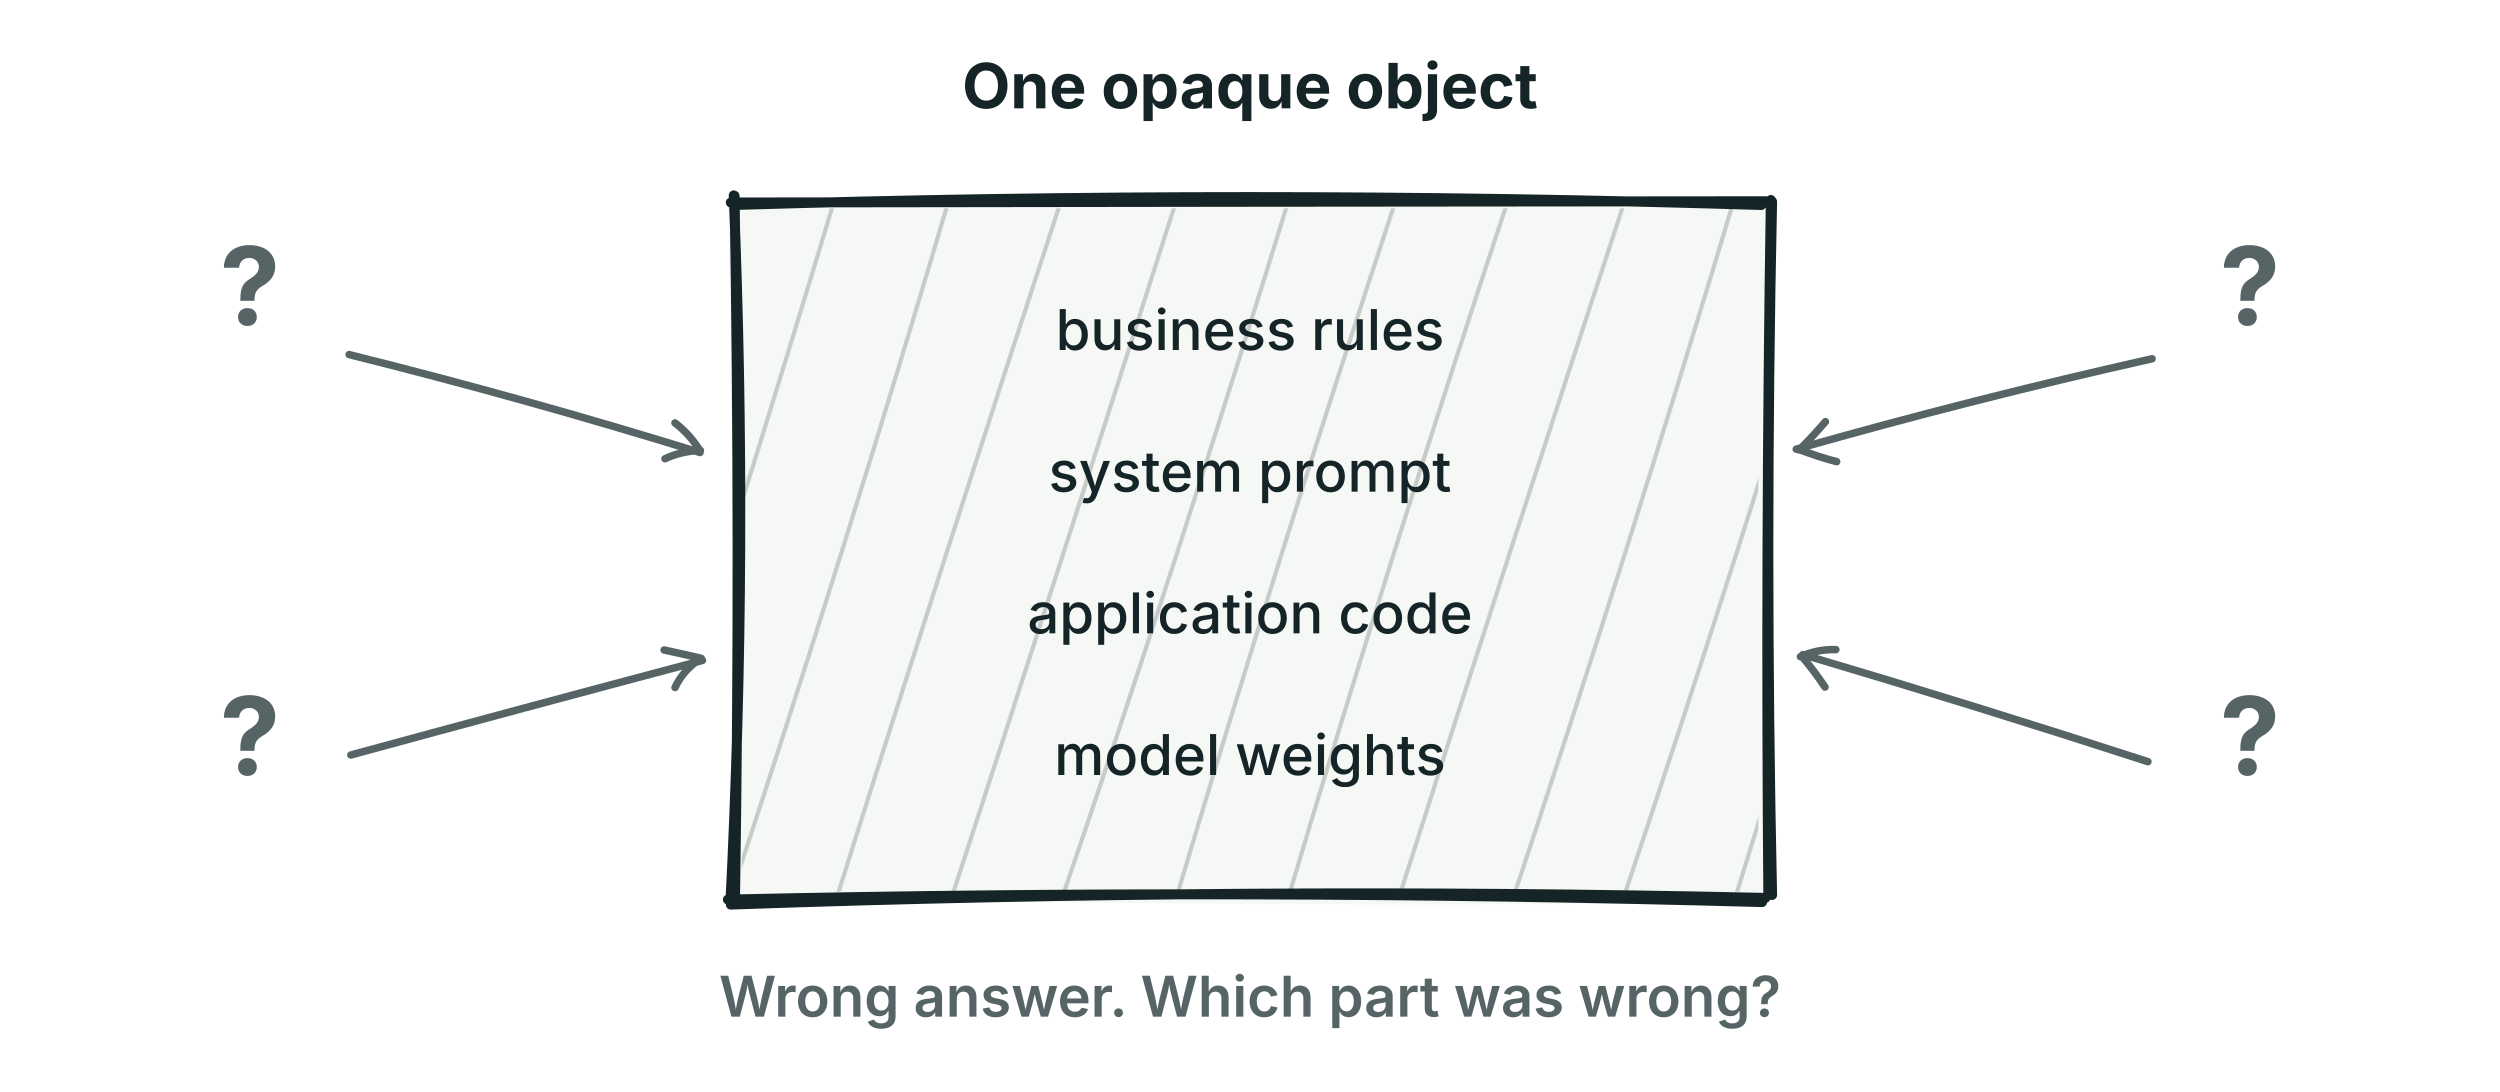
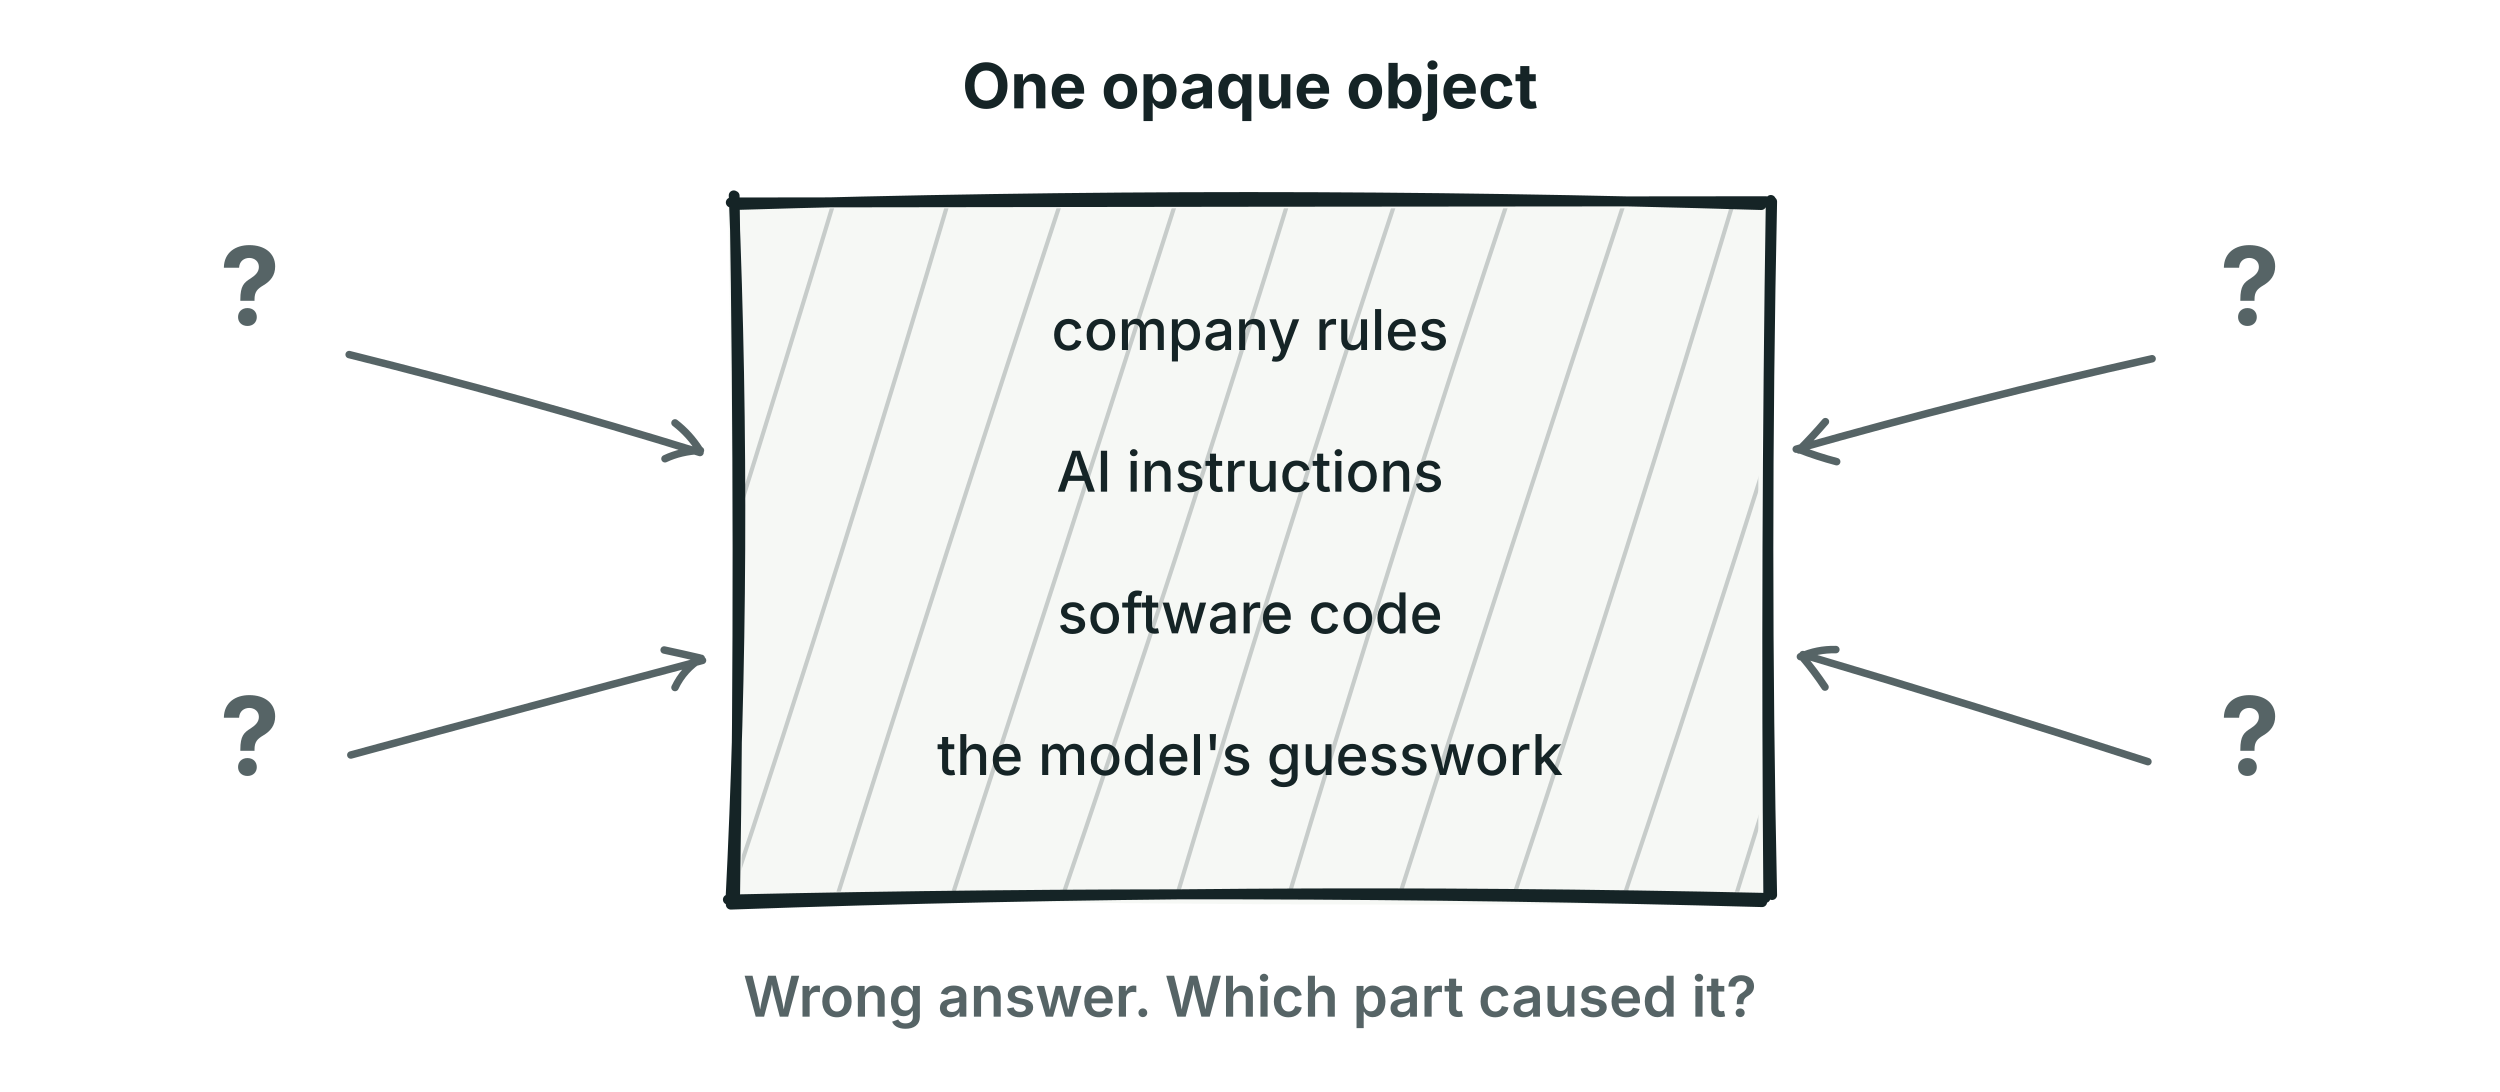
<svg xmlns="http://www.w3.org/2000/svg" viewBox="0 0 600 262" role="img" aria-labelledby="bb-t bb-d" font-family="Inter, ui-sans-serif, system-ui, -apple-system, 'Segoe UI', sans-serif">
  <text x="300" y="26" text-anchor="middle" font-size="15" font-weight="700" fill="#152426">One opaque object</text>
  <defs>
    <clipPath id="bb-clip">
      <rect x="178" y="50" width="244" height="164" />
    </clipPath>
  </defs>
  <path d="M175.3,47.6 Q300,48.5 424.1,48.6 Q421.7,132 423.3,216.6 Q300,218.1 177.2,215.2 Q175.9,132 174.8,48.8 Z" fill="#eef2ed" stroke="none" opacity="0.55" />
  <g clip-path="url(#bb-clip)">
    <path d="M201.6,43.6 Q174.9,132.3 146.3,219.6" fill="none" stroke="#566466" stroke-width="1" stroke-linecap="round" stroke-linejoin="round" opacity="0.3" />
    <path d="M228.9,44 Q202.8,132.6 173.5,220.6" fill="none" stroke="#566466" stroke-width="1" stroke-linecap="round" stroke-linejoin="round" opacity="0.3" />
    <path d="M255.9,44.4 Q227.2,131.7 199.6,219.3" fill="none" stroke="#566466" stroke-width="1" stroke-linecap="round" stroke-linejoin="round" opacity="0.3" />
    <path d="M283.6,44.1 Q255.6,132.2 227,219.7" fill="none" stroke="#566466" stroke-width="1" stroke-linecap="round" stroke-linejoin="round" opacity="0.3" />
    <path d="M310.6,43.7 Q283.4,132.4 253.3,220.2" fill="none" stroke="#566466" stroke-width="1" stroke-linecap="round" stroke-linejoin="round" opacity="0.3" />
    <path d="M336.3,44.1 Q307.3,131.5 280.9,220.2" fill="none" stroke="#566466" stroke-width="1" stroke-linecap="round" stroke-linejoin="round" opacity="0.3" />
    <path d="M363.4,43.6 Q334.2,131.4 308,219.4" fill="none" stroke="#566466" stroke-width="1" stroke-linecap="round" stroke-linejoin="round" opacity="0.3" />
    <path d="M391.1,44.7 Q362.4,131.8 334.3,219.9" fill="none" stroke="#566466" stroke-width="1" stroke-linecap="round" stroke-linejoin="round" opacity="0.3" />
    <path d="M417.3,44.2 Q390.9,132.3 361.9,219.3" fill="none" stroke="#566466" stroke-width="1" stroke-linecap="round" stroke-linejoin="round" opacity="0.3" />
    <path d="M444.3,44.3 Q417.7,132.2 388.4,219.2" fill="none" stroke="#566466" stroke-width="1" stroke-linecap="round" stroke-linejoin="round" opacity="0.3" />
    <path d="M471.9,44.8 Q442.3,131.5 415.3,219.2" fill="none" stroke="#566466" stroke-width="1" stroke-linecap="round" stroke-linejoin="round" opacity="0.3" />
  </g>
  <path d="M175.4,48.6 Q300,48.4 423.8,48.3 M425.3,48.4 Q423.5,132 425.3,214.8 M423.7,215.5 Q300,212.7 175.4,217.1 M175.3,216.5 Q179.6,132 176.1,46.9 M176.1,49.2 Q300,45.4 422.7,49.2 M425,48 Q423.7,132 424.4,214.8 M422.9,216.5 Q300,213.1 174.7,215.9 M176.4,215.7 Q177.7,132 176.3,47" fill="none" stroke="#152426" stroke-width="2.4" stroke-linecap="round" stroke-linejoin="round" opacity="1" />
-   <text x="300" y="84" text-anchor="middle" font-size="13.5" font-weight="500" fill="#152426">business rules</text>
-   <text x="300" y="118" text-anchor="middle" font-size="13.5" font-weight="500" fill="#152426">system prompt</text>
-   <text x="300" y="152" text-anchor="middle" font-size="13.5" font-weight="500" fill="#152426">application code</text>
-   <text x="300" y="186" text-anchor="middle" font-size="13.5" font-weight="500" fill="#152426">model weights</text>
+   <text x="300" y="84" text-anchor="middle" font-size="13.5" font-weight="500" fill="#152426">company rules</text>
+   <text x="300" y="118" text-anchor="middle" font-size="13.5" font-weight="500" fill="#152426">AI instructions</text>
+   <text x="300" y="152" text-anchor="middle" font-size="13.5" font-weight="500" fill="#152426">software code</text>
+   <text x="300" y="186" text-anchor="middle" font-size="13.5" font-weight="500" fill="#152426">the model's guesswork</text>
  <text x="60" y="78" text-anchor="middle" font-size="26" font-weight="700" fill="#566466">?</text>
  <text x="60" y="186" text-anchor="middle" font-size="26" font-weight="700" fill="#566466">?</text>
  <text x="540" y="78" text-anchor="middle" font-size="26" font-weight="700" fill="#566466">?</text>
  <text x="540" y="186" text-anchor="middle" font-size="26" font-weight="700" fill="#566466">?</text>
  <path d="M83.8,85.1 Q126.3,95.7 168,108.6 M168.1,108.1 Q163.4,108.3 159.6,110.1 M167.9,108 Q165.5,104.2 162,101.5" fill="none" stroke="#566466" stroke-width="1.8" stroke-linecap="round" stroke-linejoin="round" opacity="1" />
  <path d="M84.2,181.2 Q126,169.8 168.6,158.5 M168.3,158 Q164.1,160.6 162,165 M167.9,157.9 Q163.6,156.9 159.4,156" fill="none" stroke="#566466" stroke-width="1.8" stroke-linecap="round" stroke-linejoin="round" opacity="1" />
  <path d="M516.5,86.1 Q473.7,95.7 431.1,107.8 M431.8,108 Q435.1,104.7 438.1,101.2 M431.6,107.8 Q436.2,109.6 440.8,110.8" fill="none" stroke="#566466" stroke-width="1.8" stroke-linecap="round" stroke-linejoin="round" opacity="1" />
  <path d="M515.5,182.8 Q474.2,169.4 432.7,157.1 M432.1,157.6 Q436.1,155.8 440.6,155.9 M432.5,157.6 Q435.4,161 438,164.9" fill="none" stroke="#566466" stroke-width="1.8" stroke-linecap="round" stroke-linejoin="round" opacity="1" />
-   <text x="300" y="244" text-anchor="middle" font-size="13.5" font-weight="600" fill="#566466">Wrong answer. Which part was wrong?</text>
+   <text x="300" y="244" text-anchor="middle" font-size="13.5" font-weight="600" fill="#566466">Wrong answer. Which part caused it?</text>
</svg>
